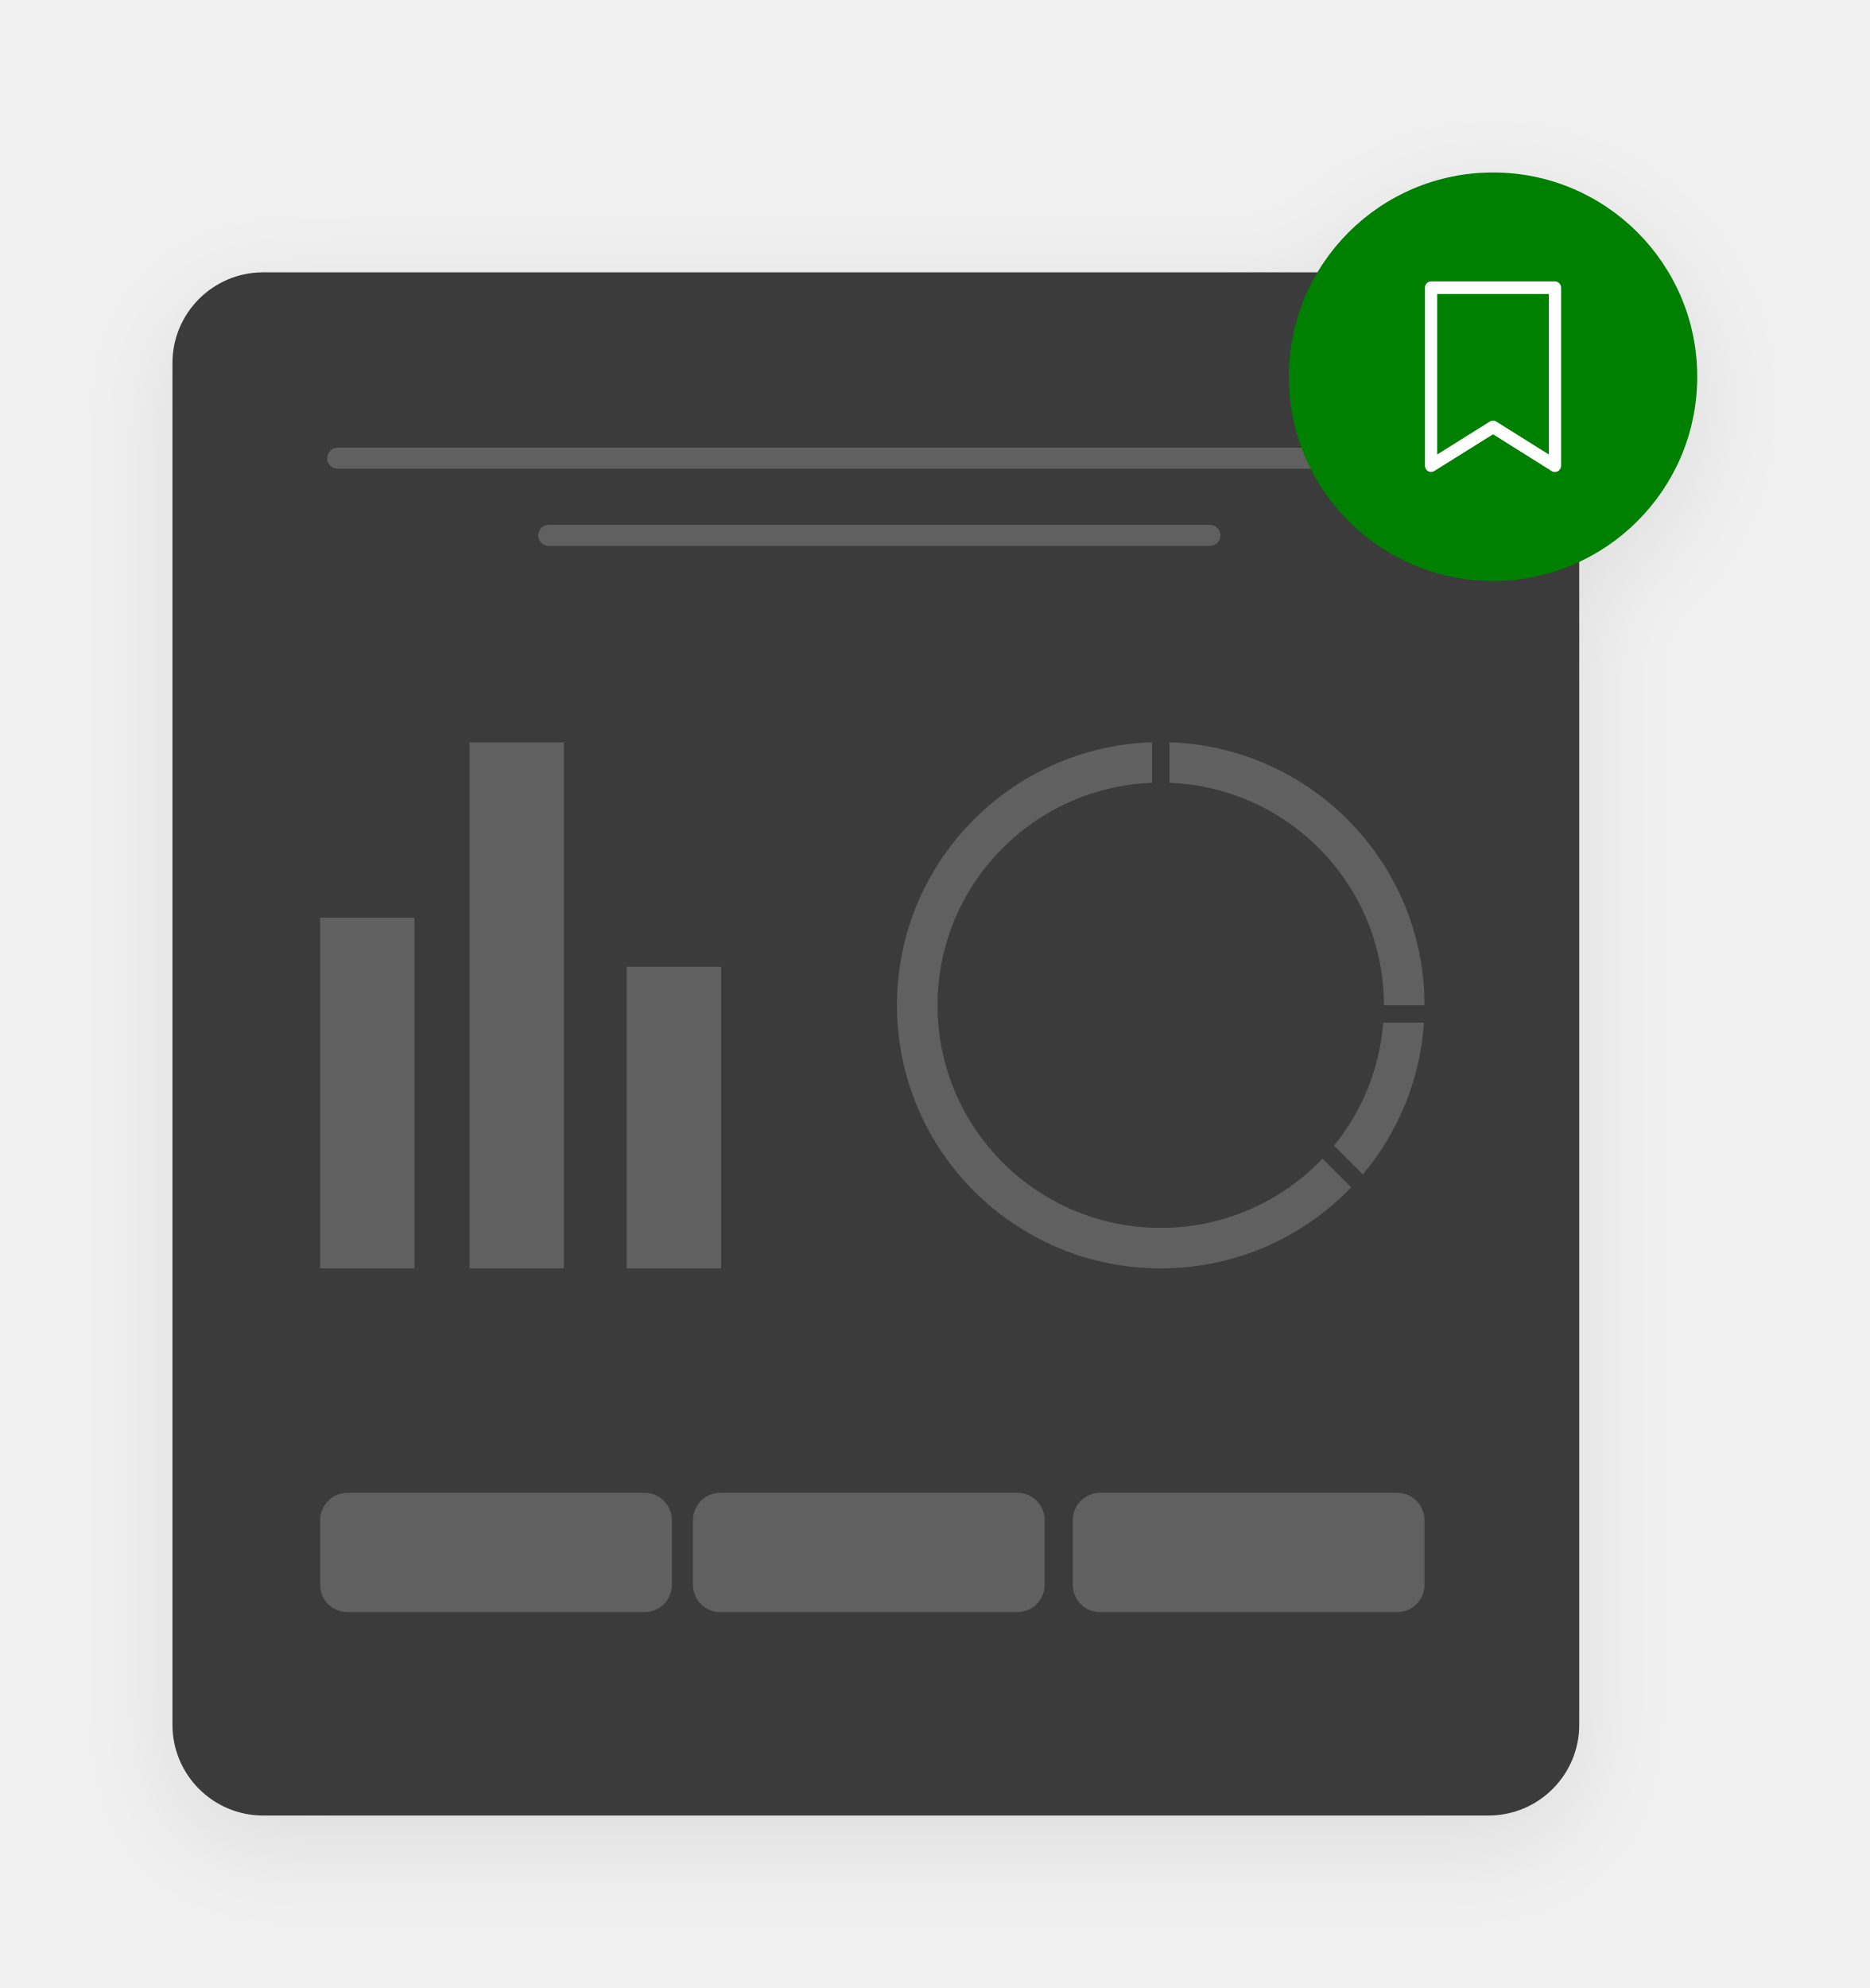
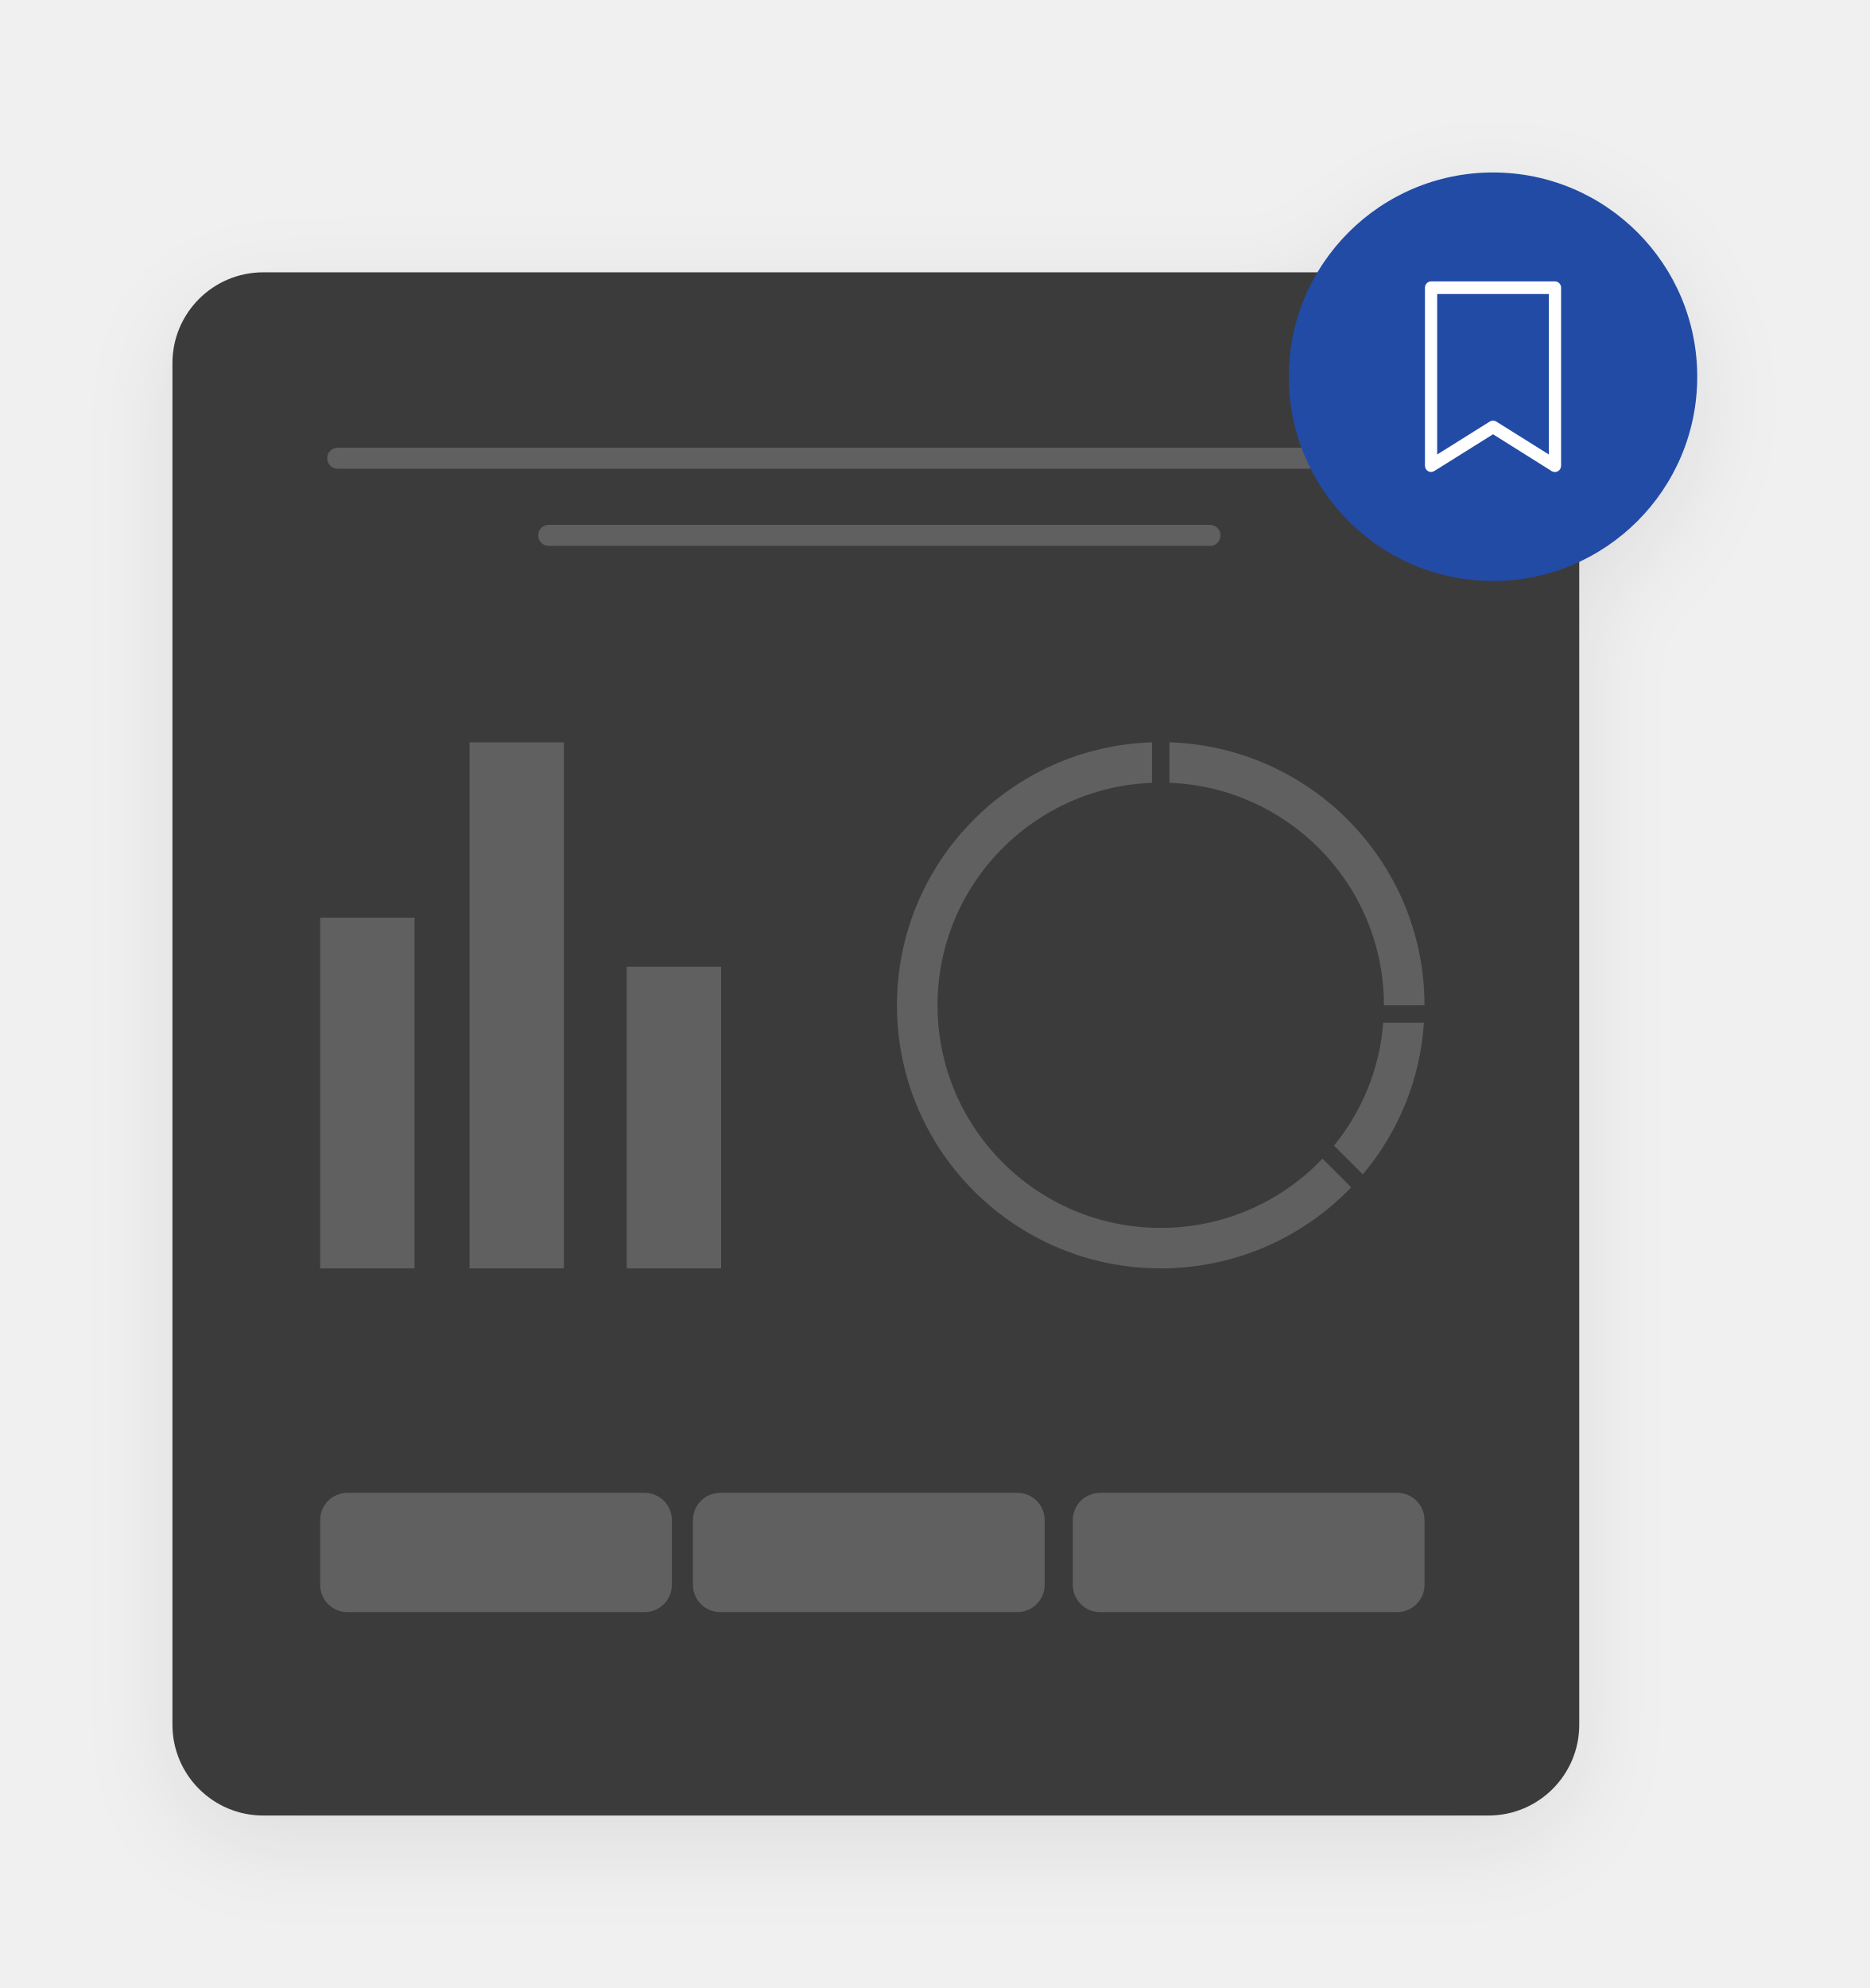
<svg xmlns="http://www.w3.org/2000/svg" width="206px" height="219px" viewBox="0 0 206 219" version="1.1">
  <defs>
    <filter x="-15.2%" y="-14.1%" width="130.4%" height="128.2%" filterUnits="objectBoundingBox" id="filter-1">
      <feOffset dx="0" dy="3" in="SourceAlpha" result="shadowOffsetOuter1" />
      <feGaussianBlur stdDeviation="5" in="shadowOffsetOuter1" result="shadowBlurOuter1" />
      <feColorMatrix values="0 0 0 0 0   0 0 0 0 0   0 0 0 0 0  0 0 0 0.079 0" type="matrix" in="shadowBlurOuter1" result="shadowMatrixOuter1" />
      <feMerge>
        <feMergeNode in="shadowMatrixOuter1" />
        <feMergeNode in="SourceGraphic" />
      </feMerge>
    </filter>
  </defs>
  <g id="Page-1" stroke="none" stroke-width="1" fill="none" fill-rule="evenodd">
    <g id="2.1-A/-Dark-Mode-/-מסך-הסבר-v2" transform="translate(-84, -519)">
      <g id="Group-18" filter="url(#filter-1)" transform="translate(103, 538)">
        <g id="Group-2">
          <rect id="Rectangle-Copy-10" fill="#3B3B3B" x="0" y="11" width="155" height="170" rx="10" />
          <rect id="Rectangle-Copy-11" fill="#606060" x="17.05" y="30.318" width="121.675" height="2.318" rx="1.159" />
          <rect id="Rectangle-Copy-18" fill="#606060" x="40.3" y="38.818" width="75.175" height="2.318" rx="1.159" />
          <rect id="Rectangle-Copy-8" fill="#606060" x="99.2" y="145.455" width="38.75" height="13.136" rx="3" />
          <rect id="Rectangle-Copy-8" fill="#606060" x="57.35" y="145.455" width="38.75" height="13.136" rx="3" />
          <rect id="Rectangle-Copy-8" fill="#606060" x="16.275" y="145.455" width="38.75" height="13.136" rx="3" />
          <path d="M107.929,62.773 L107.929,67.235 C94.792,67.737 84.296,78.517 84.296,91.742 C84.296,105.287 95.306,116.268 108.888,116.268 C115.902,116.268 122.23,113.339 126.71,108.641 L129.873,111.795 C124.583,117.3 117.136,120.727 108.888,120.727 C92.837,120.727 79.825,107.75 79.825,91.742 C79.825,76.054 92.322,63.277 107.929,62.773 Z M137.888,93.653 C137.474,100 135.012,105.789 131.154,110.371 L127.978,107.204 C131.04,103.448 133.01,98.77 133.405,93.653 L137.888,93.653 Z M109.846,62.773 C125.453,63.277 137.95,76.054 137.95,91.742 L133.479,91.742 C133.479,78.517 122.983,67.737 109.846,67.235 L109.846,62.773 Z" id="Combined-Shape-Copy-2" fill="#606060" fill-rule="nonzero" />
          <rect id="Rectangle-Copy-13" fill="#606060" x="16.275" y="82.091" width="10.394" height="38.636" />
          <rect id="Rectangle-Copy-15" fill="#606060" x="32.732" y="62.773" width="10.394" height="57.955" />
          <rect id="Rectangle-Copy-17" fill="#606060" x="50.056" y="87.5" width="10.394" height="33.227" />
          <g id="Group-3" transform="translate(123, 0)">
-             <circle id="Oval" fill="green" cx="22.5" cy="22.5" r="22.5" />
+             <circle id="Oval" fill="#234BA6" cx="22.5" cy="22.5" r="22.5" />
            <g id="Icon/more-Copy-3" transform="translate(14.3617, 12.44681)" fill="#FFFFFF" fill-rule="nonzero">
              <path d="M14.478,10.055 L18.531,3.576 C18.661,3.369 18.666,3.109 18.543,2.897 C18.421,2.685 18.19,2.553 17.94,2.553 L-1.669,2.553 C-2.051,2.553 -2.362,2.855 -2.362,3.226 L-2.362,16.88 C-2.362,17.252 -2.051,17.553 -1.669,17.553 L17.94,17.553 C18.19,17.553 18.421,17.423 18.545,17.212 C18.669,17.001 18.669,16.741 18.545,16.53 L14.478,10.055 Z M-0.975,16.207 L-0.975,3.899 L16.706,3.899 L13.073,9.705 C12.94,9.921 12.94,10.19 13.073,10.405 L16.706,16.207 L-0.975,16.207 Z" id="Shape" transform="translate(8.138298, 10.05319) scale(-1, 1) rotate(-270) translate(-8.138298, -10.05319) " />
            </g>
          </g>
        </g>
      </g>
    </g>
  </g>
</svg>
